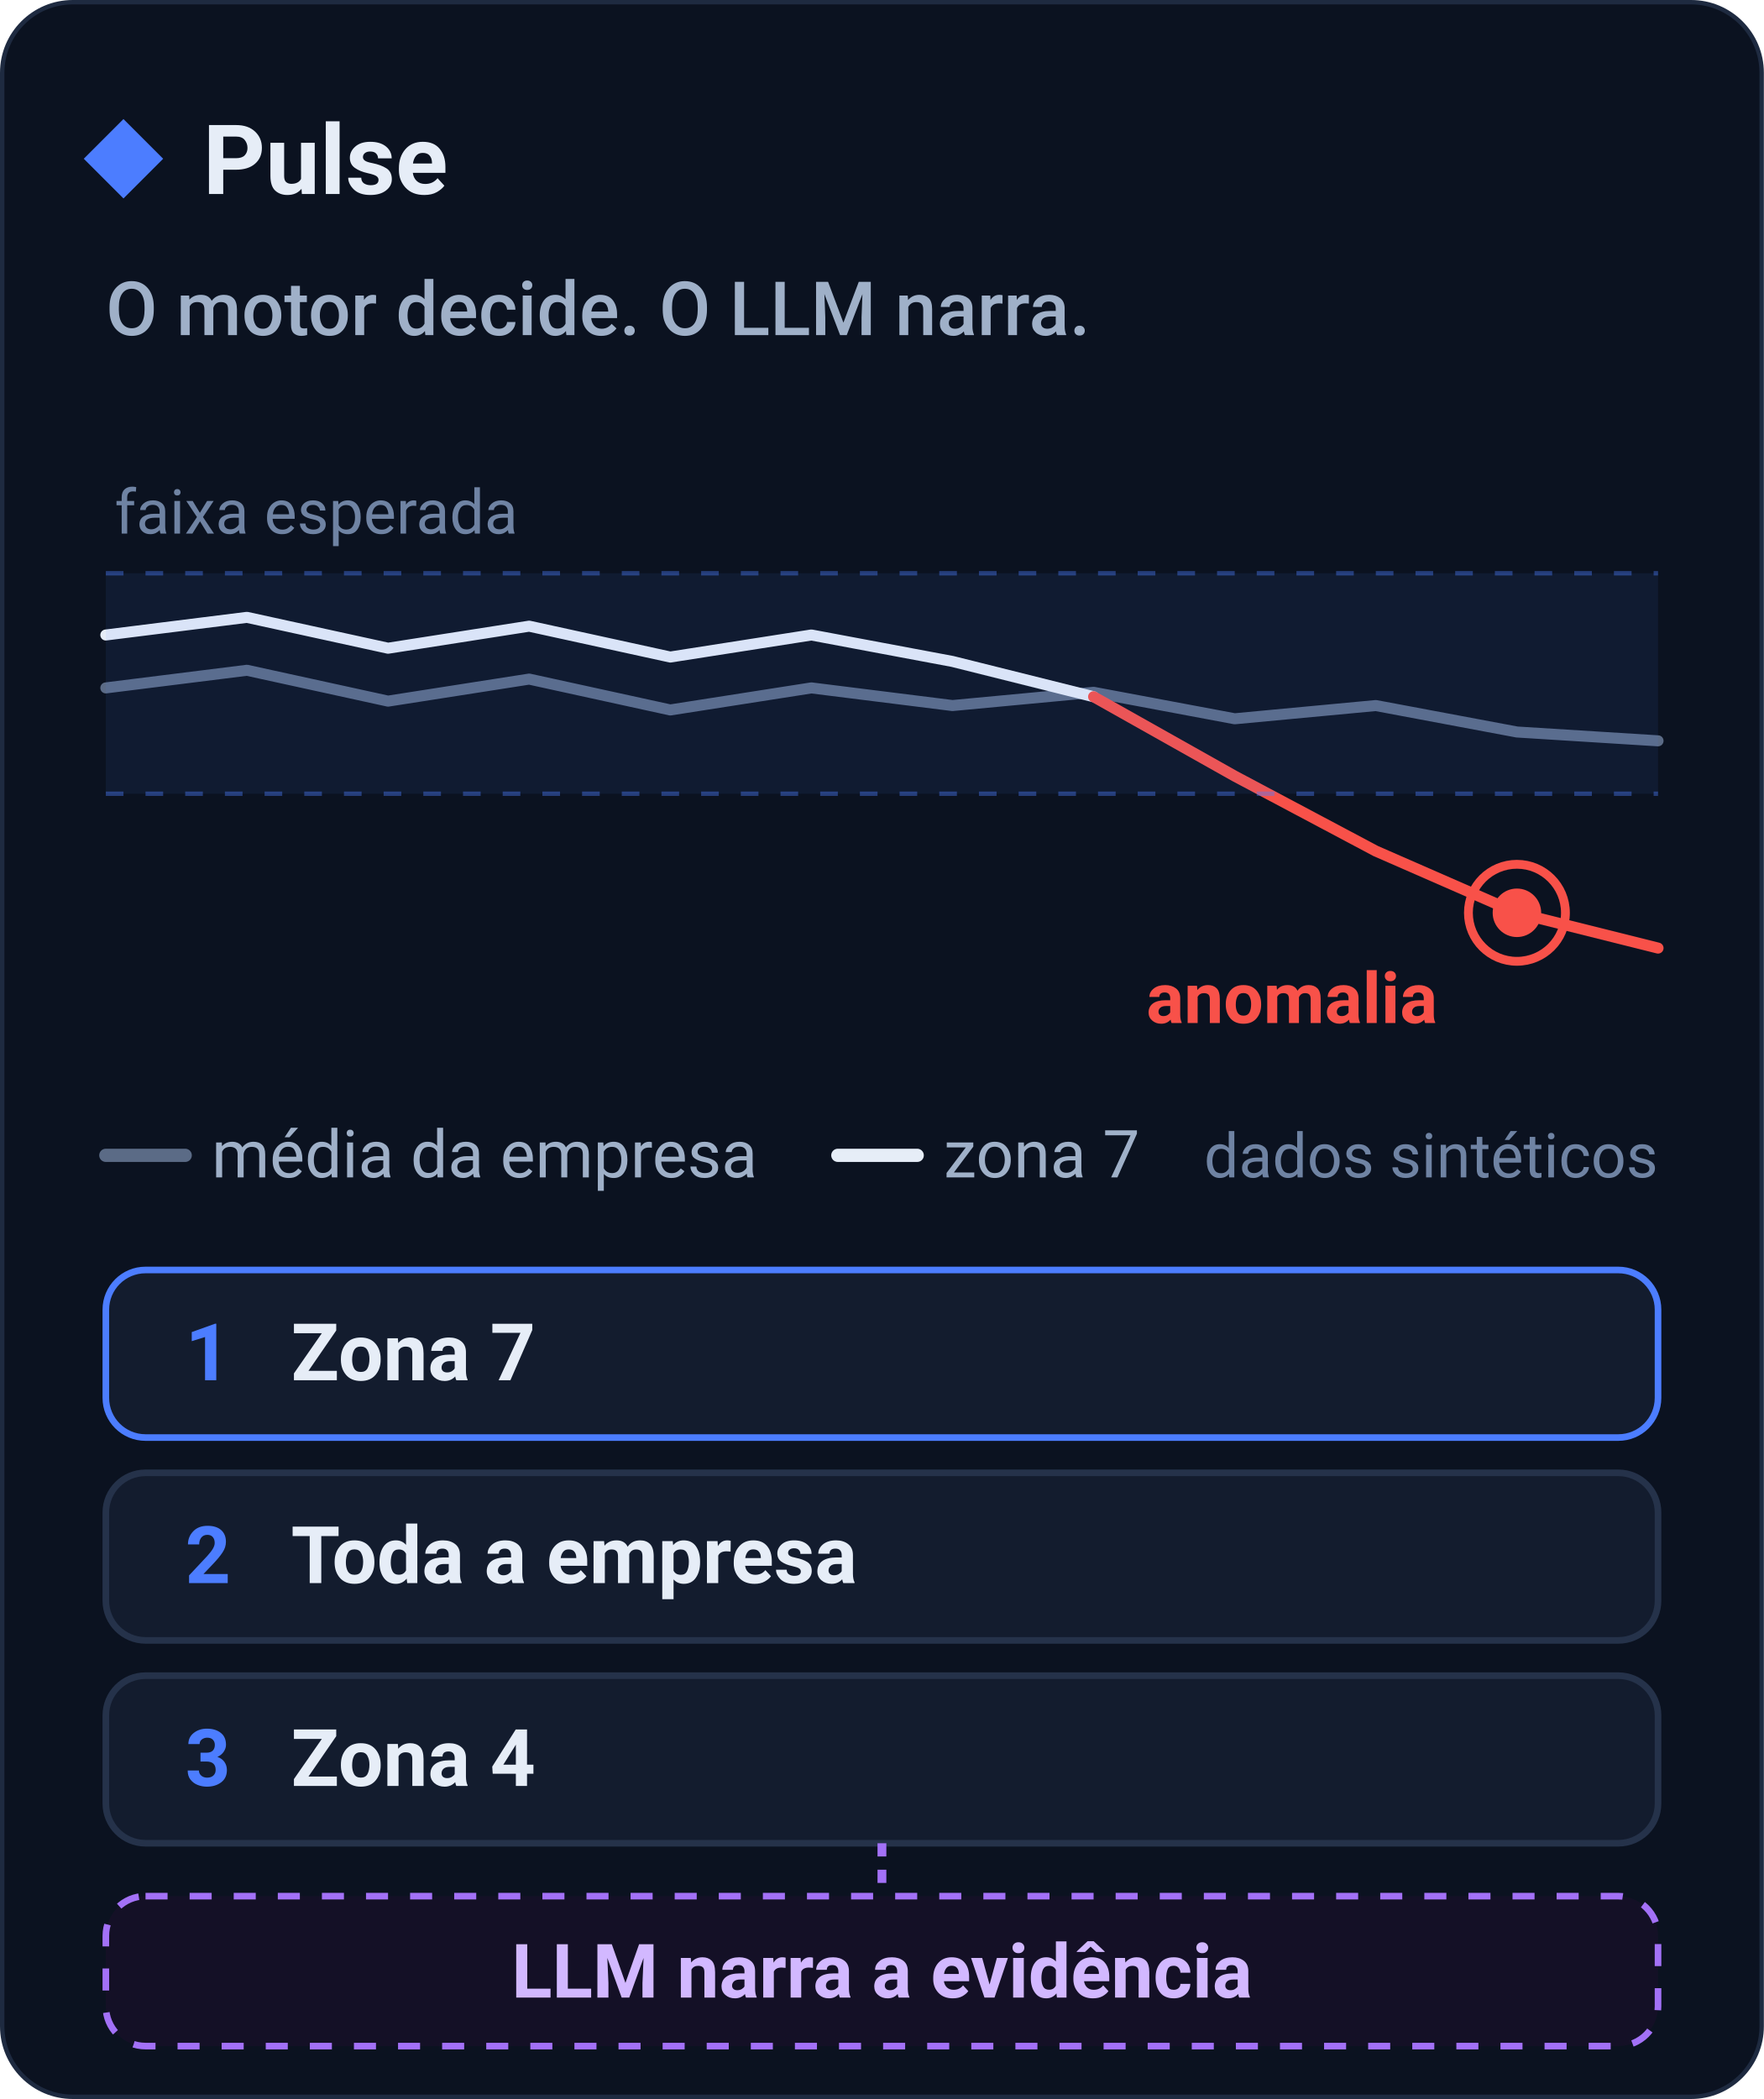
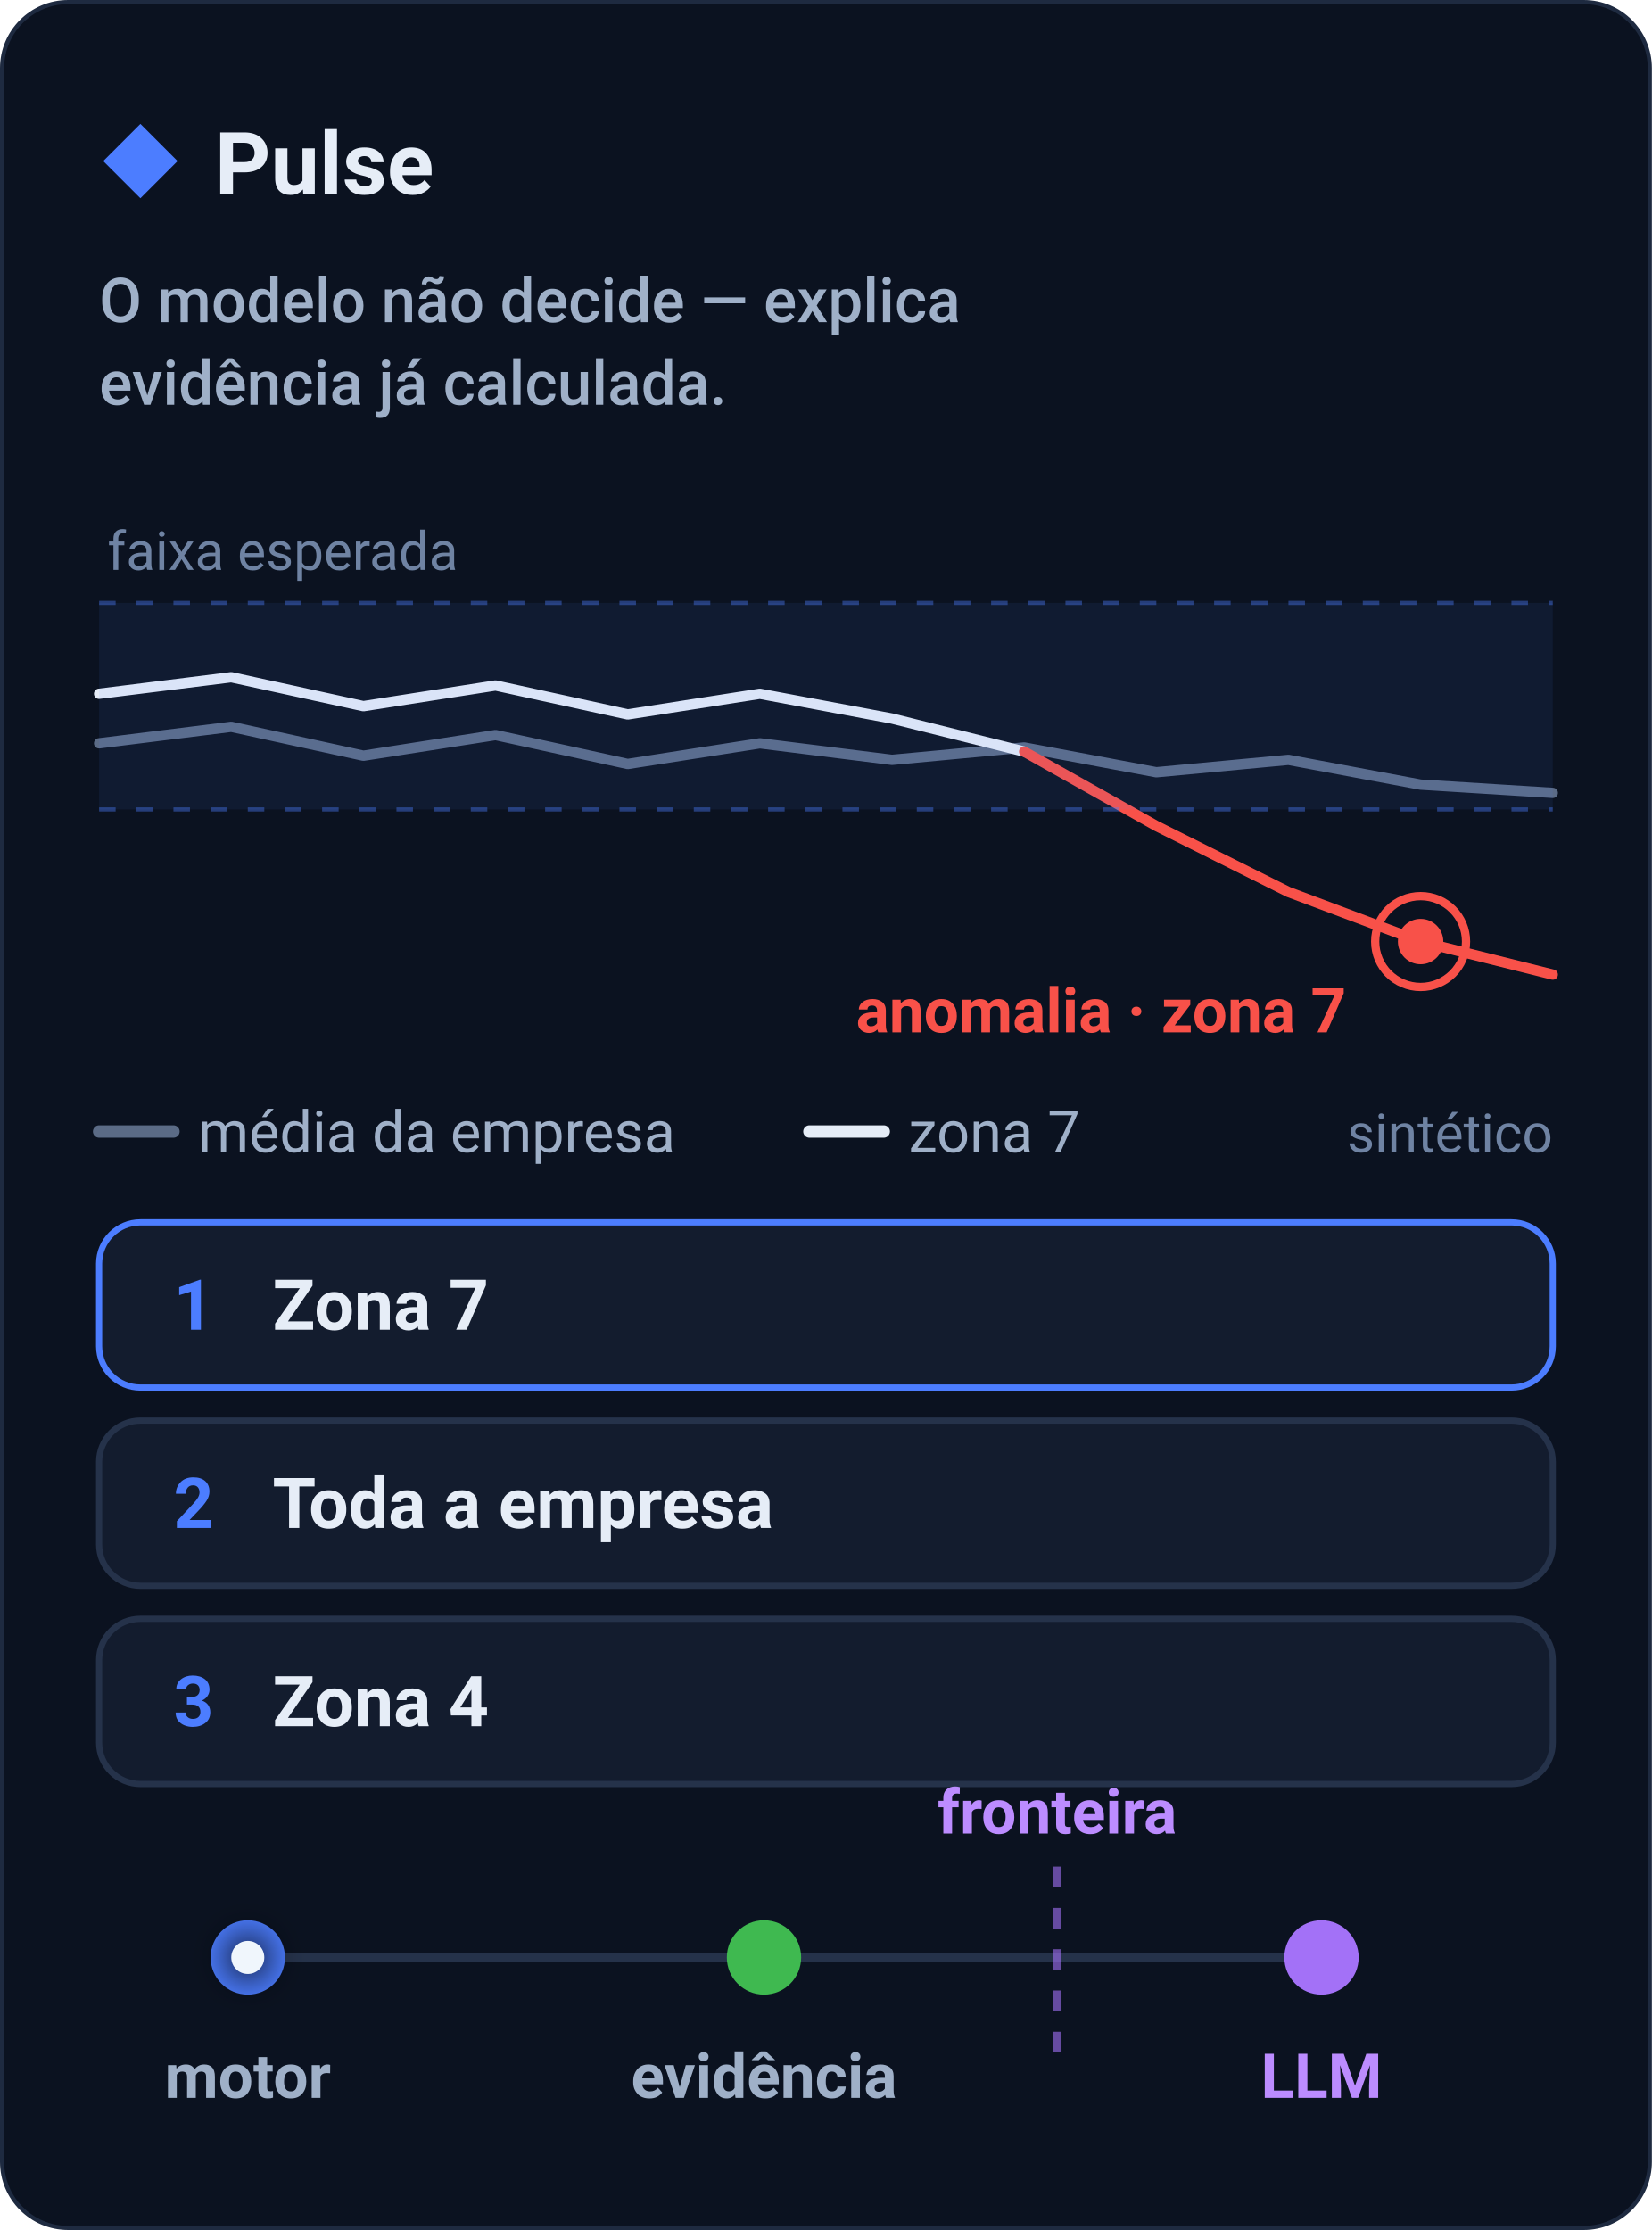
- <svg xmlns="http://www.w3.org/2000/svg" viewBox="0 0 400 476" width="400" height="476" role="img" aria-labelledby="t d">
+ <svg xmlns="http://www.w3.org/2000/svg" viewBox="0 0 400 540" width="400" height="540" role="img" aria-labelledby="t d">
  <style>
    .f { font-family: system-ui, -apple-system, "Segoe UI", Roboto, "Helvetica Neue", Arial, sans-serif; }
-     .brand { font-size: 22px; font-weight: 700; fill: #E6EDF7; }
-     .rule  { font-size: 17px; font-weight: 500; fill: #9FB0C8; }
-     .chip  { font-size: 18px; font-weight: 600; fill: #E6EDF7; }
-     .num   { font-size: 18px; font-weight: 700; fill: #4C7DFF; }
-     .small { font-size: 14px; fill: #6F83A3; }
-     .leg   { font-size: 15px; fill: #9FB0C8; }
-     .llm   { font-size: 17px; font-weight: 600; fill: #D2B8FF; }
-     .alert { font-size: 16px; font-weight: 600; fill: #F85149; }
+     .brand { font-size: 21px; font-weight: 700; fill: #E6EDF7; }
+     .rule  { font-size: 15px; font-weight: 500; fill: #9FB0C8; }
+     .chip  { font-size: 17px; font-weight: 600; fill: #E6EDF7; }
+     .num   { font-size: 17px; font-weight: 700; fill: #4C7DFF; }
+     .small { font-size: 13px; fill: #6F83A3; }
+     .leg   { font-size: 14px; fill: #9FB0C8; }
+     .alert { font-size: 15px; font-weight: 600; fill: #F85149; }
+     .stg   { font-size: 15px; font-weight: 600; fill: #9FB0C8; }
+     .stgv  { font-size: 15px; font-weight: 600; fill: #BC8CFF; }

-     .anim { animation-duration: 10s; animation-iteration-count: infinite; animation-timing-function: linear; }
+     .anim { animation-duration: 12s; animation-iteration-count: infinite; animation-timing-function: linear; }
    .ping { transform-box: fill-box; transform-origin: center; }
-     .cover { animation-name: cover; } .scan { animation-name: scan; } .lines { animation-name: lines; }
+     .cover { animation-name: cover; } .scan { animation-name: scan; }
    .mark { animation-name: mark; } .markp { animation-name: markp; }
    .c1 { animation-name: c1; } .c2 { animation-name: c2; } .c3 { animation-name: c3; }
-     .ev { animation-name: ev; } .box { animation-name: box; }
+     .rail { animation-name: rail; } .tint { animation-name: tint; }
+     .g1 { animation-name: g1; } .g2 { animation-name: g2; } .g3 { animation-name: g3; }

-     @keyframes cover { 0% { transform: translateX(0); opacity: 1; } 42% { transform: translateX(356px); opacity: 1; } 42.1%, 100% { transform: translateX(356px); opacity: 0; } }
-     @keyframes scan  { 0% { transform: translateX(0); opacity: 1; } 42% { transform: translateX(352px); opacity: 1; } 44%, 100% { transform: translateX(352px); opacity: 0; } }
-     @keyframes lines { 0%, 94% { opacity: 1; } 100% { opacity: 0; } }
-     @keyframes mark  { 0%, 37.9% { opacity: 0; } 38%, 94% { opacity: 1; } 100% { opacity: 0; } }
-     @keyframes markp { 0%, 37.9% { opacity: 0; transform: scale(1); } 38% { opacity: .9; transform: scale(1); } 47%, 100% { opacity: 0; transform: scale(3); } }
-     @keyframes c1 { 0%, 45.9% { opacity: 0; transform: translateY(8px); } 48%, 94% { opacity: 1; transform: translateY(0); } 100% { opacity: 0; } }
-     @keyframes c2 { 0%, 49.9% { opacity: 0; transform: translateY(8px); } 52%, 94% { opacity: 1; transform: translateY(0); } 100% { opacity: 0; } }
-     @keyframes c3 { 0%, 53.9% { opacity: 0; transform: translateY(8px); } 56%, 94% { opacity: 1; transform: translateY(0); } 100% { opacity: 0; } }
-     @keyframes ev  { 0%, 61.9% { opacity: 0; } 62%, 94% { opacity: 1; } 100% { opacity: 0; } }
-     @keyframes box { 0%, 65.9% { opacity: 0; } 68%, 94% { opacity: 1; } 100% { opacity: 0; } }
+     @keyframes cover { 0% { transform: translateX(0); opacity: 1; } 30% { transform: translateX(358px); opacity: 1; } 30.1%, 100% { transform: translateX(358px); opacity: 0; } }
+     @keyframes scan  { 0% { transform: translateX(0); opacity: 1; } 30% { transform: translateX(352px); opacity: 1; } 32%, 100% { transform: translateX(352px); opacity: 0; } }
+     @keyframes mark  { 0%, 25.9% { opacity: 0; } 26%, 94% { opacity: 1; } 100% { opacity: 0; } }
+     @keyframes markp { 0%, 25.9% { opacity: 0; transform: scale(1); } 26% { opacity: .9; transform: scale(1); } 36%, 100% { opacity: 0; transform: scale(3); } }
+     @keyframes c1 { 0%, 33% { opacity: 0; transform: translateY(8px); } 36%, 94% { opacity: 1; transform: translateY(0); } 100% { opacity: 0; } }
+     @keyframes c2 { 0%, 36% { opacity: 0; transform: translateY(8px); } 39%, 94% { opacity: 1; transform: translateY(0); } 100% { opacity: 0; } }
+     @keyframes c3 { 0%, 39% { opacity: 0; transform: translateY(8px); } 42%, 94% { opacity: 1; transform: translateY(0); } 100% { opacity: 0; } }
+     @keyframes rail { 0%, 50% { transform: translateX(0); opacity: 0; } 52% { opacity: 1; } 60% { transform: translateX(125px); } 72% { transform: translateX(260px); opacity: 1; } 78%, 100% { transform: translateX(260px); opacity: 0; } }
+     @keyframes tint { 0%, 65.9% { fill: #4C7DFF; } 66%, 100% { fill: #A371F7; } }
+     @keyframes g1 { 0%, 51% { opacity: .3; } 53%, 94% { opacity: 1; } 100% { opacity: .3; } }
+     @keyframes g2 { 0%, 59% { opacity: .3; } 61%, 94% { opacity: 1; } 100% { opacity: .3; } }
+     @keyframes g3 { 0%, 71% { opacity: .3; } 73%, 94% { opacity: 1; } 100% { opacity: .3; } }

-     @media (prefers-reduced-motion: reduce) {
-       .anim { animation: none !important; }
-       .moving { display: none; }
-     }
+     @media (prefers-reduced-motion: reduce) { .anim { animation: none !important; } .moving { display: none; } }
  </style>
  <defs>
-     <clipPath id="chart">
-       <rect x="20" y="90" width="362" height="150" />
+     <clipPath id="chartM">
+       <rect x="18" y="104" width="366" height="150" />
    </clipPath>
+     <filter id="s5m" x="-200%" y="-200%" width="500%" height="500%">
+       <feGaussianBlur stdDeviation="4" />
+     </filter>
  </defs>
-   <rect x="0.5" y="0.5" width="399" height="475" rx="16" fill="#0B1220" stroke="#1E2A40" />
-   <path d="M28 27 L37 36 L28 45 L19 36 Z" fill="#4C7DFF" />
-   <text class="f brand" x="46" y="44">Pulse</text>
-   <text class="f rule" x="24" y="76">O motor decide. O LLM narra.</text>
-   <g class="anim lines" fill="none" stroke-width="2.5" stroke-linejoin="round" stroke-linecap="round">
-     <path stroke="#5B6B86" d="M24 156 L56 152 L88 159 L120 154 L152 161 L184 156 L216 160 L248 157 L280 163 L312 160 L344 166 L376 168" />
-     <path stroke="#E6EDF7" d="M24 144 L56 140 L88 147 L120 142 L152 149 L184 144 L216 150 L248 158" />
-     <path stroke="#F85149" d="M248 158 L280 176 L312 193 L344 207 L376 215" />
+   <rect x="0.5" y="0.5" width="399" height="539" rx="16" fill="#0B1220" stroke="#1E2A40" />
+   <path d="M34 30 L43 39 L34 48 L25 39 Z" fill="#4C7DFF" />
+   <text class="f brand" x="52" y="47">Pulse</text>
+   <text class="f rule" x="24" y="78">O modelo não decide — explica</text>
+   <text class="f rule" x="24" y="98">evidência já calculada.</text>
+   <g fill="none" stroke-width="2.5" stroke-linejoin="round" stroke-linecap="round">
+     <path stroke="#5B6B86" d="M24 180 L56 176 L88 183 L120 178 L152 185 L184 180 L216 184 L248 181 L280 187 L312 184 L344 190 L376 192" />
+     <path stroke="#E6EDF7" d="M24 168 L56 164 L88 171 L120 166 L152 173 L184 168 L216 174 L248 182" />
+     <path stroke="#F85149" d="M248 182 L280 200 L312 216 L344 228 L376 236" />
  </g>
-   <g clip-path="url(#chart)" class="moving">
-     <rect class="anim cover" x="24" y="90" width="358" height="150" fill="#0B1220" opacity="0" />
+   <g clip-path="url(#chartM)" class="moving">
+     <rect class="anim cover" x="24" y="104" width="360" height="150" fill="#0B1220" opacity="0" />
  </g>
-   <rect x="24" y="130" width="352" height="50" fill="#4C7DFF" fill-opacity=".08" />
+   <rect x="24" y="146" width="352" height="50" fill="#4C7DFF" fill-opacity=".08" />
  <g stroke="#4C7DFF" stroke-opacity=".4" stroke-dasharray="4 5">
-     <line x1="24" y1="130" x2="376" y2="130" />
-     <line x1="24" y1="180" x2="376" y2="180" />
+     <line x1="24" y1="146" x2="376" y2="146" />
+     <line x1="24" y1="196" x2="376" y2="196" />
  </g>
-   <text class="f small" x="26" y="121">faixa esperada</text>
+   <text class="f small" x="26" y="138">faixa esperada</text>
  <g class="moving">
-     <line class="anim scan" x1="24" y1="94" x2="24" y2="236" stroke="#4C7DFF" stroke-width="2" opacity="0" />
+     <line class="anim scan" x1="24" y1="110" x2="24" y2="250" stroke="#4C7DFF" stroke-width="2" opacity="0" />
  </g>
  <g class="anim mark">
-     <circle cx="344" cy="207" r="5.5" fill="#F85149" />
-     <circle cx="344" cy="207" r="11" fill="none" stroke="#F85149" stroke-width="2" />
-     <text class="f alert" x="326" y="232" text-anchor="end">anomalia</text>
+     <circle cx="344" cy="228" r="5.5" fill="#F85149" />
+     <circle cx="344" cy="228" r="11" fill="none" stroke="#F85149" stroke-width="2" />
+     <text class="f alert" x="326" y="250" text-anchor="end">anomalia · zona 7</text>
  </g>
-   <circle class="anim markp ping moving" cx="344" cy="207" r="11" fill="none" stroke="#F85149" stroke-width="2" opacity="0" />
-   <line x1="24" y1="262" x2="42" y2="262" stroke="#5B6B86" stroke-width="3" stroke-linecap="round" />
-   <text class="f leg" x="48" y="267">média da empresa</text>
-   <line x1="190" y1="262" x2="208" y2="262" stroke="#E6EDF7" stroke-width="3" stroke-linecap="round" />
-   <text class="f leg" x="214" y="267">zona 7</text>
-   <text class="f small" x="376" y="267" text-anchor="end">dados sintéticos</text>
+   <circle class="anim markp ping moving" cx="344" cy="228" r="11" fill="none" stroke="#F85149" stroke-width="2" opacity="0" />
+   <line x1="24" y1="274" x2="42" y2="274" stroke="#5B6B86" stroke-width="3" stroke-linecap="round" />
+   <text class="f leg" x="48" y="279">média da empresa</text>
+   <line x1="196" y1="274" x2="214" y2="274" stroke="#E6EDF7" stroke-width="3" stroke-linecap="round" />
+   <text class="f leg" x="220" y="279">zona 7</text>
+   <text class="f small" x="376" y="279" text-anchor="end">sintético</text>
  <g class="anim c1">
-     <rect x="24" y="288" width="352" height="38" rx="9" fill="#131C2E" stroke="#4C7DFF" stroke-width="1.5" />
-     <text class="f num" x="42" y="313">1</text>
-     <text class="f chip" x="66" y="313">Zona 7</text>
+     <rect x="24" y="296" width="352" height="40" rx="10" fill="#131C2E" stroke="#4C7DFF" stroke-width="1.5" />
+     <text class="f num" x="42" y="322">1</text>
+     <text class="f chip" x="66" y="322">Zona 7</text>
  </g>
  <g class="anim c2">
-     <rect x="24" y="334" width="352" height="38" rx="9" fill="#131C2E" stroke="#25324A" stroke-width="1.5" />
-     <text class="f num" x="42" y="359">2</text>
-     <text class="f chip" x="66" y="359">Toda a empresa</text>
+     <rect x="24" y="344" width="352" height="40" rx="10" fill="#131C2E" stroke="#25324A" stroke-width="1.5" />
+     <text class="f num" x="42" y="370">2</text>
+     <text class="f chip" x="66" y="370">Toda a empresa</text>
  </g>
  <g class="anim c3">
-     <rect x="24" y="380" width="352" height="38" rx="9" fill="#131C2E" stroke="#25324A" stroke-width="1.5" />
-     <text class="f num" x="42" y="405">3</text>
-     <text class="f chip" x="66" y="405">Zona 4</text>
+     <rect x="24" y="392" width="352" height="40" rx="10" fill="#131C2E" stroke="#25324A" stroke-width="1.5" />
+     <text class="f num" x="42" y="418">3</text>
+     <text class="f chip" x="66" y="418">Zona 4</text>
  </g>
-   <line class="anim ev" x1="200" y1="418" x2="200" y2="430" stroke="#A371F7" stroke-width="2" stroke-dasharray="3 3" />
-   <g class="anim box">
-     <rect x="24" y="430" width="352" height="34" rx="9" fill="#141026" stroke="#A371F7" stroke-width="1.5" stroke-dasharray="5 5" />
-     <text class="f llm" x="200" y="453" text-anchor="middle">LLM narra a evidência</text>
+   <line x1="60" y1="474" x2="320" y2="474" stroke="#25324A" stroke-width="2" />
+   <line x1="256" y1="452" x2="256" y2="500" stroke="#A371F7" stroke-opacity=".6" stroke-width="2" stroke-dasharray="5 5" />
+   <text class="f stgv" x="256" y="444" text-anchor="middle">fronteira</text>
+   <circle class="anim g1" cx="60" cy="474" r="9" fill="#4C7DFF" />
+   <circle class="anim g2" cx="185" cy="474" r="9" fill="#3FB950" />
+   <circle class="anim g3" cx="320" cy="474" r="9" fill="#A371F7" />
+   <g class="f" text-anchor="middle">
+     <text class="stg" x="60" y="508">motor</text>
+     <text class="stg" x="185" y="508">evidência</text>
+     <text class="stgv" x="320" y="508">LLM</text>
+   </g>
+   <g class="moving">
+     <g class="anim rail">
+       <circle class="anim tint" cx="60" cy="474" r="6" filter="url(#s5m)" opacity=".75" />
+       <circle cx="60" cy="474" r="4" fill="#F0F6FC" />
+     </g>
  </g>
</svg>
